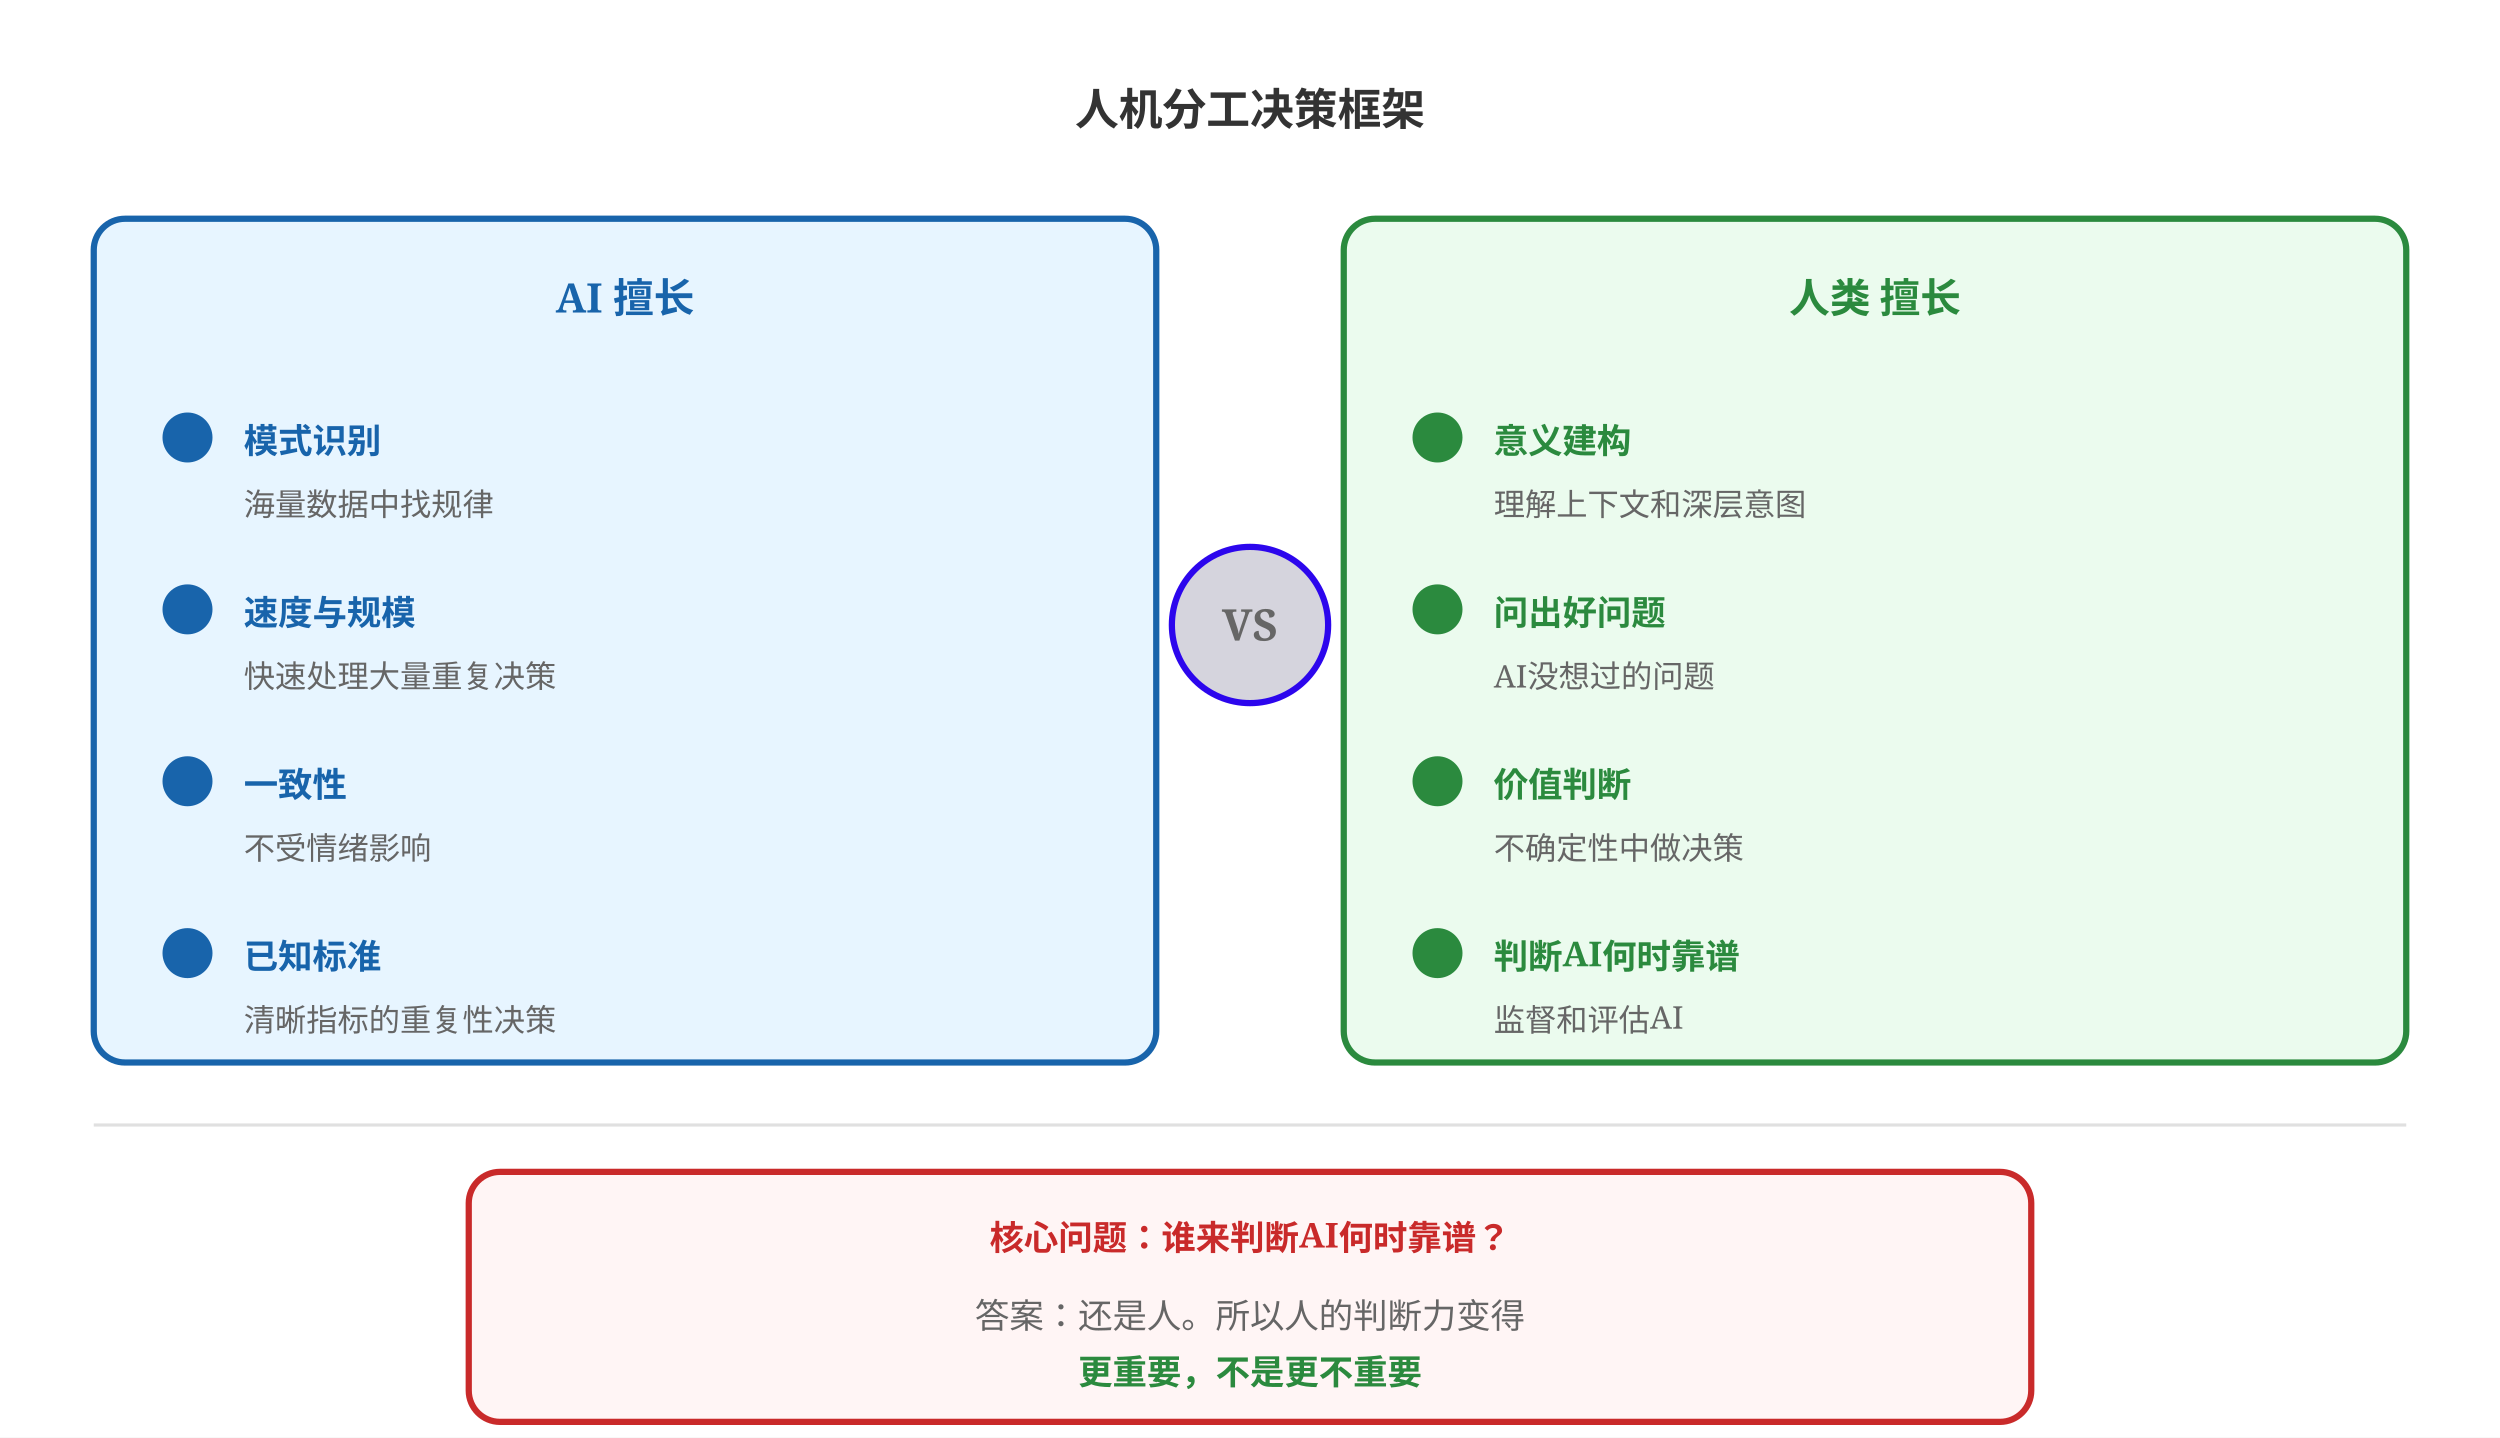
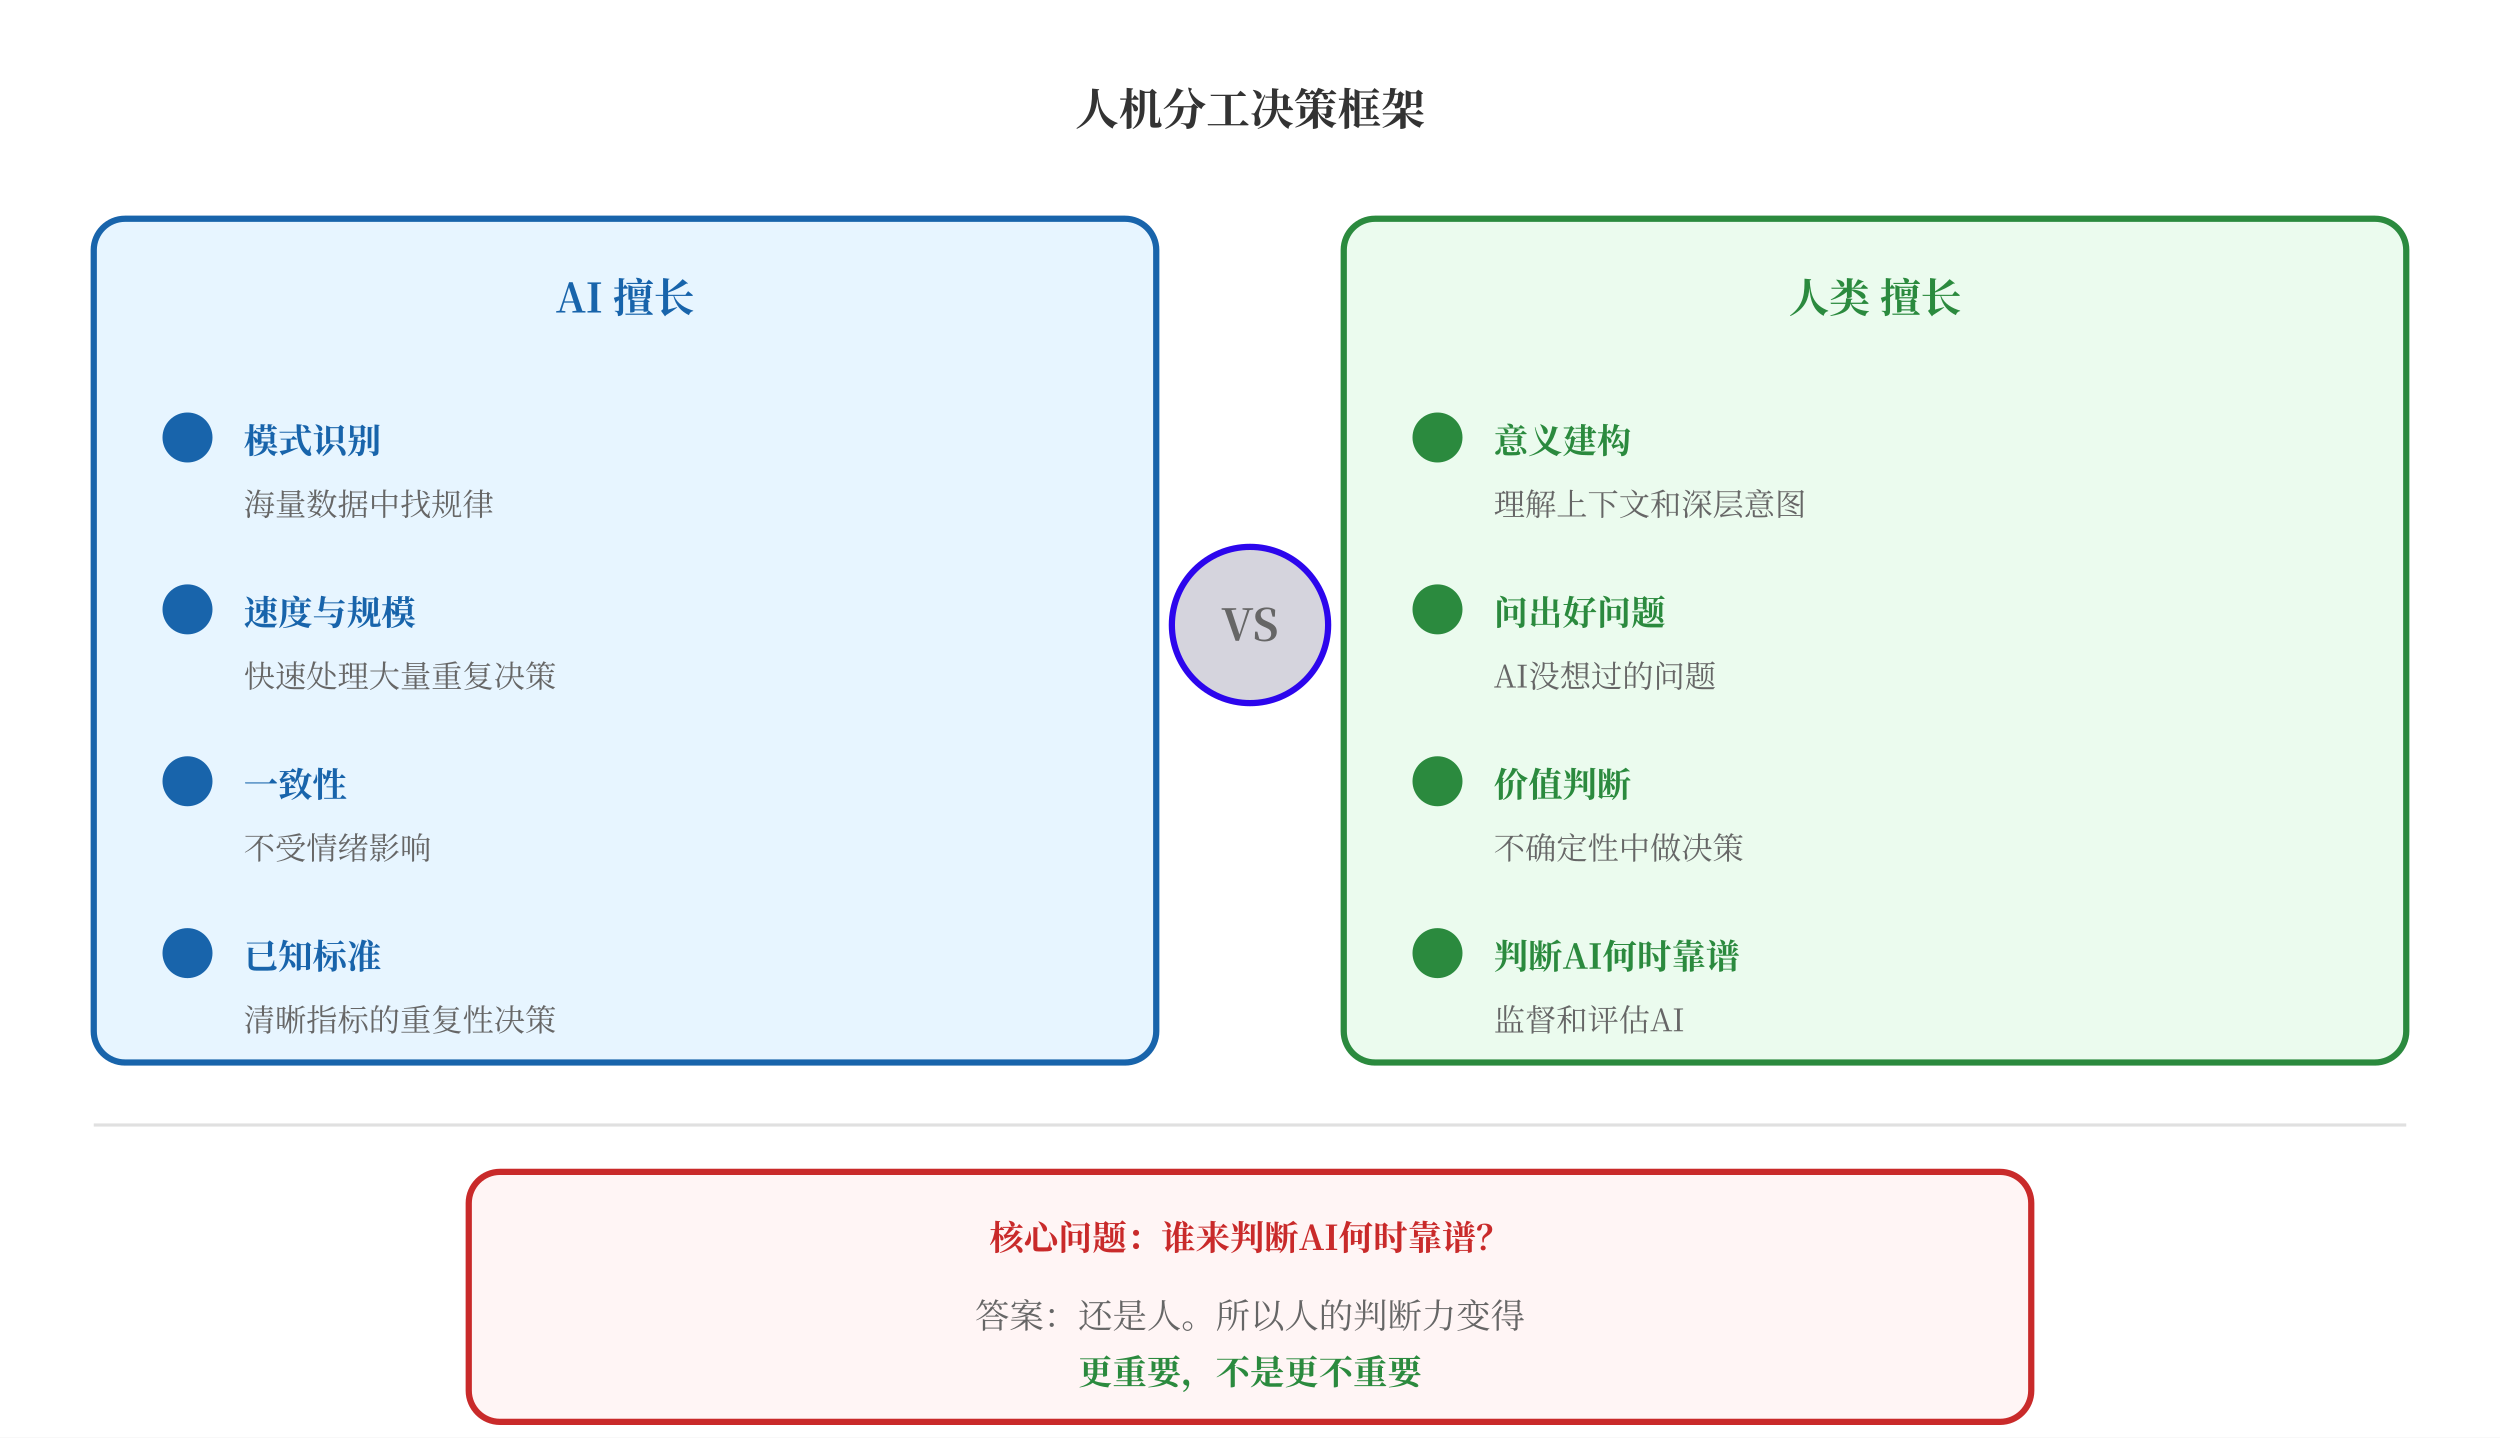
- <svg xmlns="http://www.w3.org/2000/svg" viewBox="0 0 800 460" style="font-family: 'Songti SC', serif; background: #fefefe;">
+ <svg xmlns="http://www.w3.org/2000/svg" viewBox="0 0 800 460" style="font-family: 'Noto Serif CJK SC', serif; background: #fefefe;">
  <rect width="800" height="460" fill="white" />
  <text x="400" y="40" text-anchor="middle" font-size="14" font-weight="bold" fill="#333">人机分工决策框架</text>
  <rect x="30" y="70" width="340" height="270" rx="10" fill="#e7f5ff" stroke="#1864ab" stroke-width="2" />
  <text x="200" y="100" text-anchor="middle" font-size="13" font-weight="bold" fill="#1864ab">AI 擅长</text>
  <circle cx="60" cy="140" r="8" fill="#1864ab" />
  <text x="78" y="145" font-size="11" font-weight="bold" fill="#1864ab">模式识别</text>
  <text x="78" y="165" font-size="10" fill="#666">海量数据中找规律</text>
  <circle cx="60" cy="195" r="8" fill="#1864ab" />
  <text x="78" y="200" font-size="11" font-weight="bold" fill="#1864ab">速度与规模</text>
  <text x="78" y="220" font-size="10" fill="#666">快速处理大量重复决策</text>
  <circle cx="60" cy="250" r="8" fill="#1864ab" />
  <text x="78" y="255" font-size="11" font-weight="bold" fill="#1864ab">一致性</text>
  <text x="78" y="275" font-size="10" fill="#666">不受情绪影响</text>
  <circle cx="60" cy="305" r="8" fill="#1864ab" />
  <text x="78" y="310" font-size="11" font-weight="bold" fill="#1864ab">已知标准</text>
  <text x="78" y="330" font-size="10" fill="#666">清晰指标的重复性决策</text>
  <circle cx="400" cy="200" r="25" fill="#5652763f" stroke="#2c06ed" stroke-width="2" />
  <text x="400" y="205" text-anchor="middle" font-size="14" font-weight="bold" fill="#666">VS</text>
  <rect x="430" y="70" width="340" height="270" rx="10" fill="#ebfbee" stroke="#2b8a3e" stroke-width="2" />
  <text x="600" y="100" text-anchor="middle" font-size="13" font-weight="bold" fill="#2b8a3e">人类 擅长</text>
  <circle cx="460" cy="140" r="8" fill="#2b8a3e" />
  <text x="478" y="145" font-size="11" font-weight="bold" fill="#2b8a3e">意义建构</text>
  <text x="478" y="165" font-size="10" fill="#666">理解上下文和深层意图</text>
  <circle cx="460" cy="195" r="8" fill="#2b8a3e" />
  <text x="478" y="200" font-size="11" font-weight="bold" fill="#2b8a3e">问出好问题</text>
  <text x="478" y="220" font-size="10" fill="#666">AI没想过的问题</text>
  <circle cx="460" cy="250" r="8" fill="#2b8a3e" />
  <text x="478" y="255" font-size="11" font-weight="bold" fill="#2b8a3e">价值判断</text>
  <text x="478" y="275" font-size="10" fill="#666">不确定性中做决策</text>
  <circle cx="460" cy="305" r="8" fill="#2b8a3e" />
  <text x="478" y="310" font-size="11" font-weight="bold" fill="#2b8a3e">判断AI何时靠谱</text>
  <text x="478" y="330" font-size="10" fill="#666">监督和评估AI</text>
  <line x1="30" y1="360" x2="770" y2="360" stroke="#e0e0e0" stroke-width="1" />
  <rect x="150" y="375" width="500" height="80" rx="10" fill="#fff5f5" stroke="#c92a2a" stroke-width="2" />
  <text x="400" y="400" text-anchor="middle" font-size="11" font-weight="bold" fill="#c92a2a">核心问题：谁来判断AI何时靠谱？</text>
  <text x="400" y="425" text-anchor="middle" font-size="11" fill="#666">答案：还是人。所以人的判断力变得</text>
  <text x="400" y="443" text-anchor="middle" font-size="11" font-weight="bold" fill="#2b8a3e">更重要，不是更不重要</text>
</svg>
